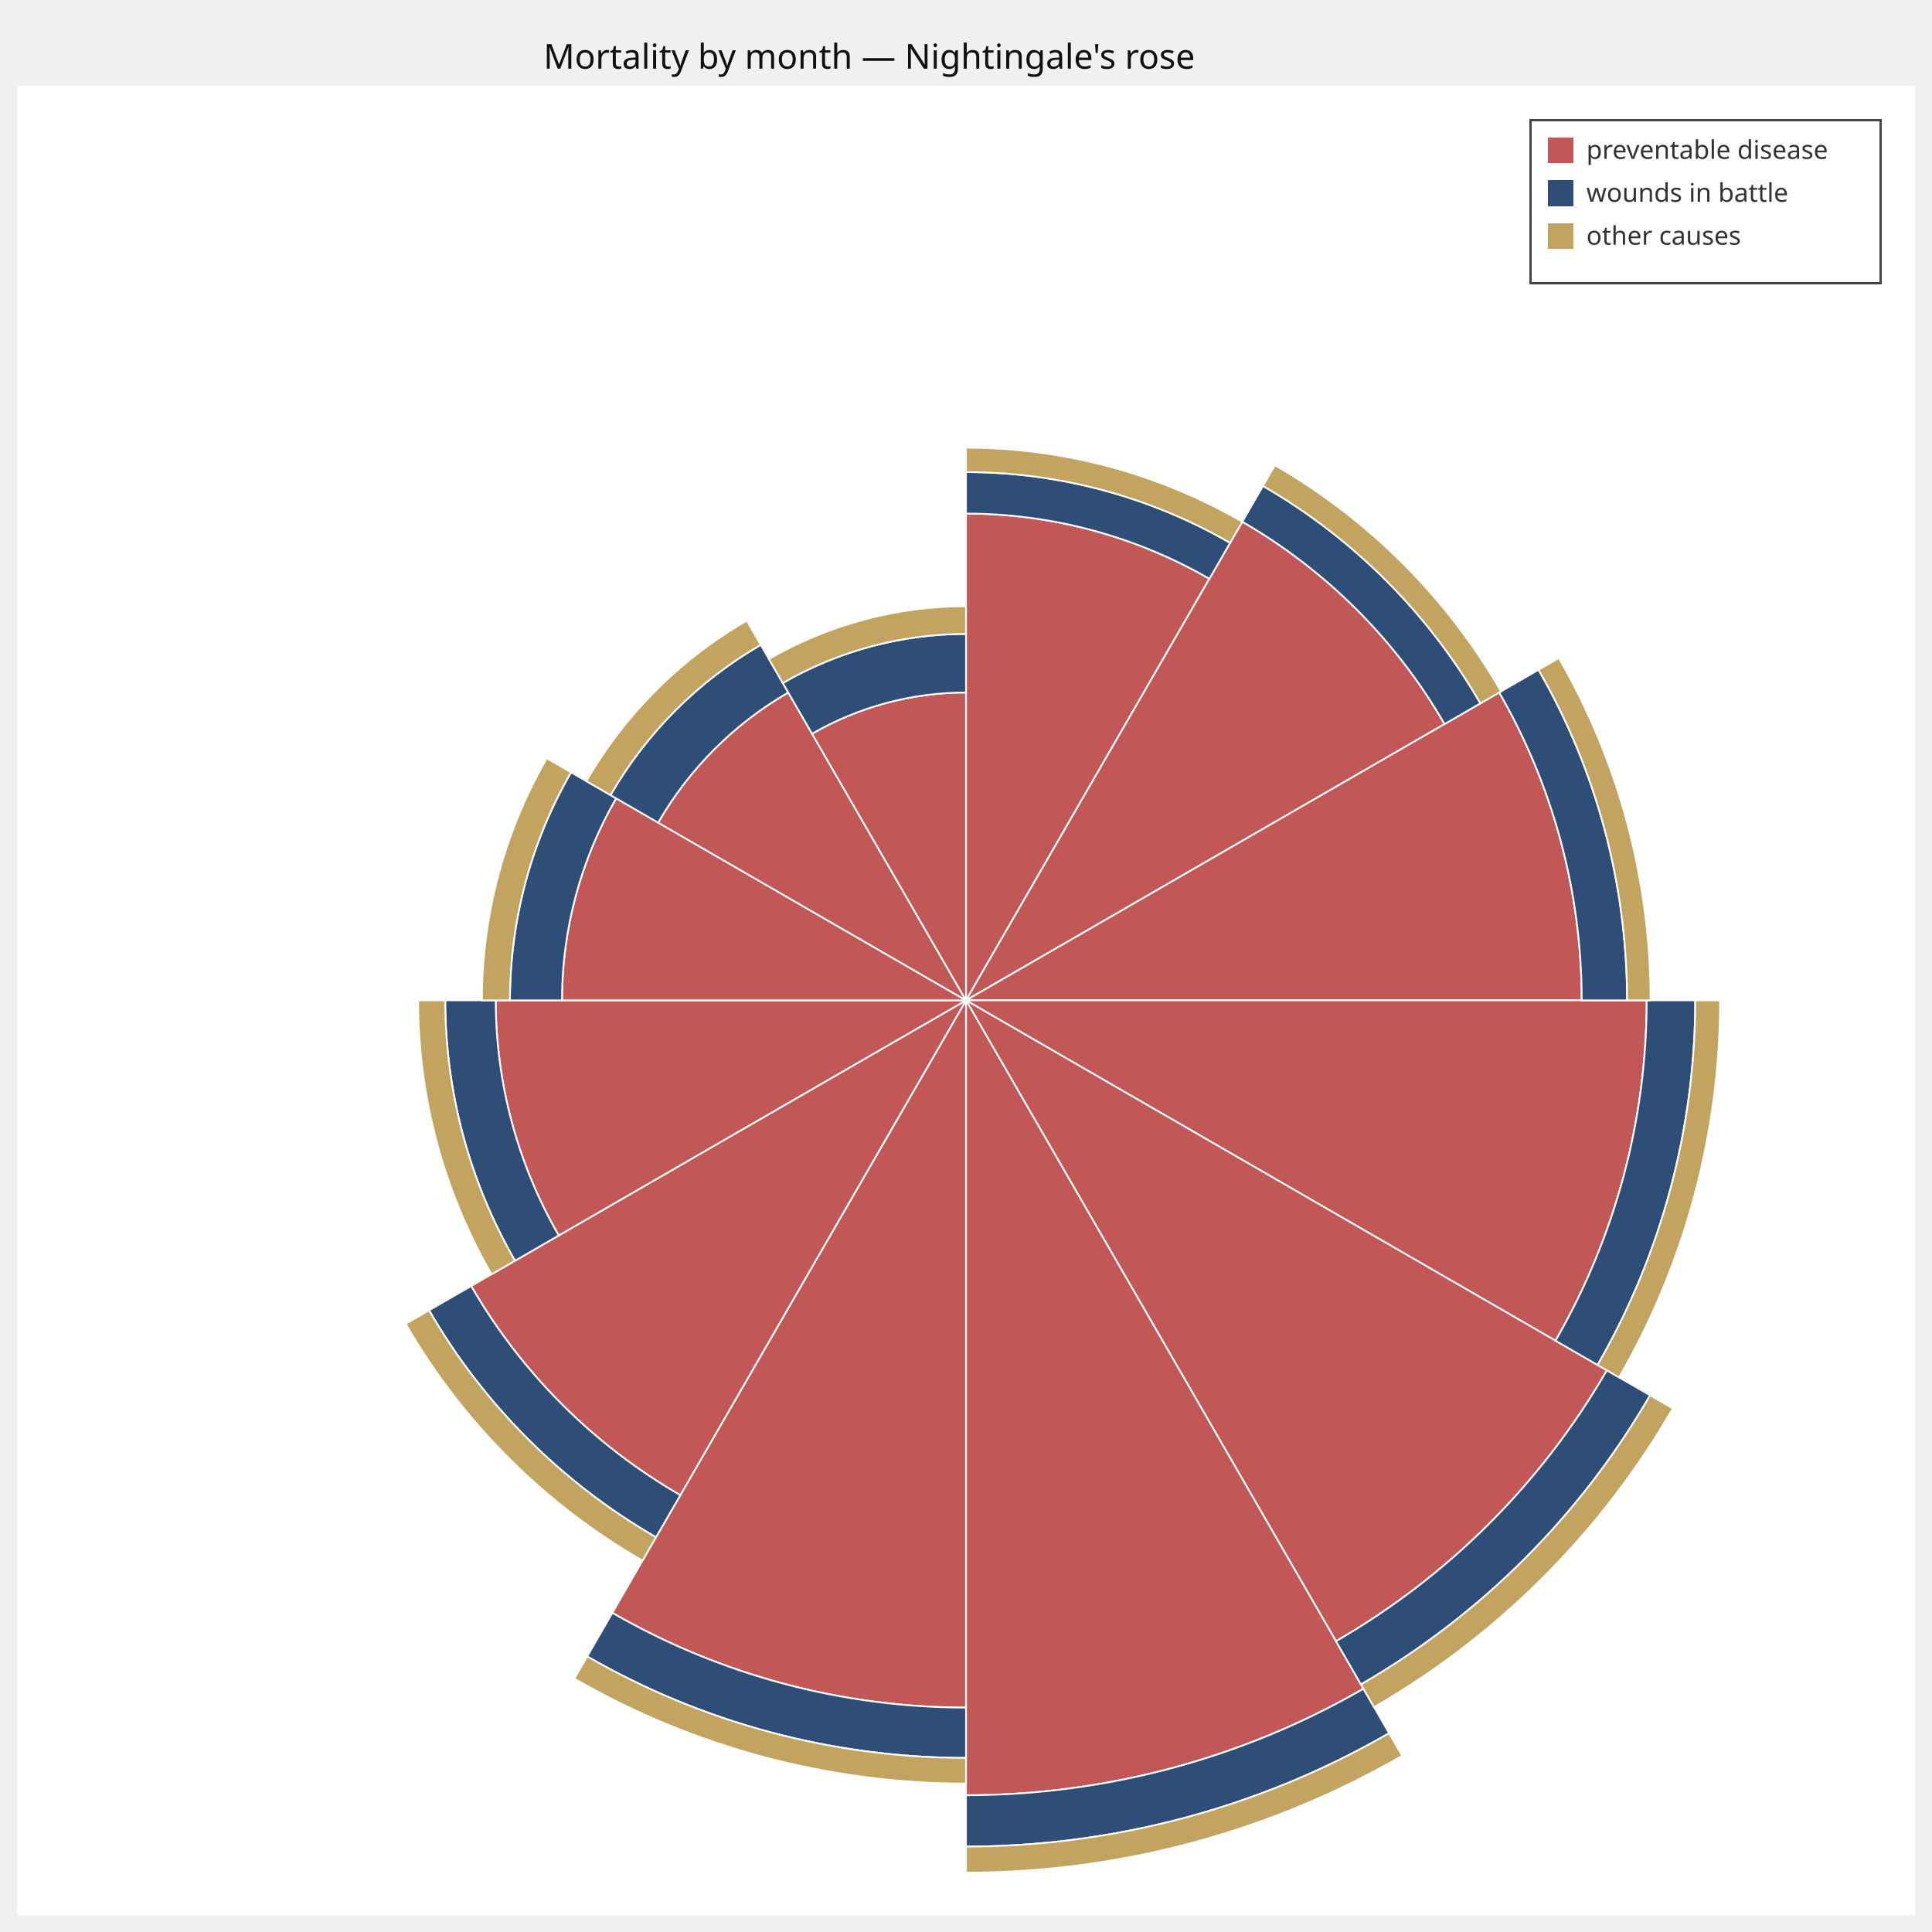
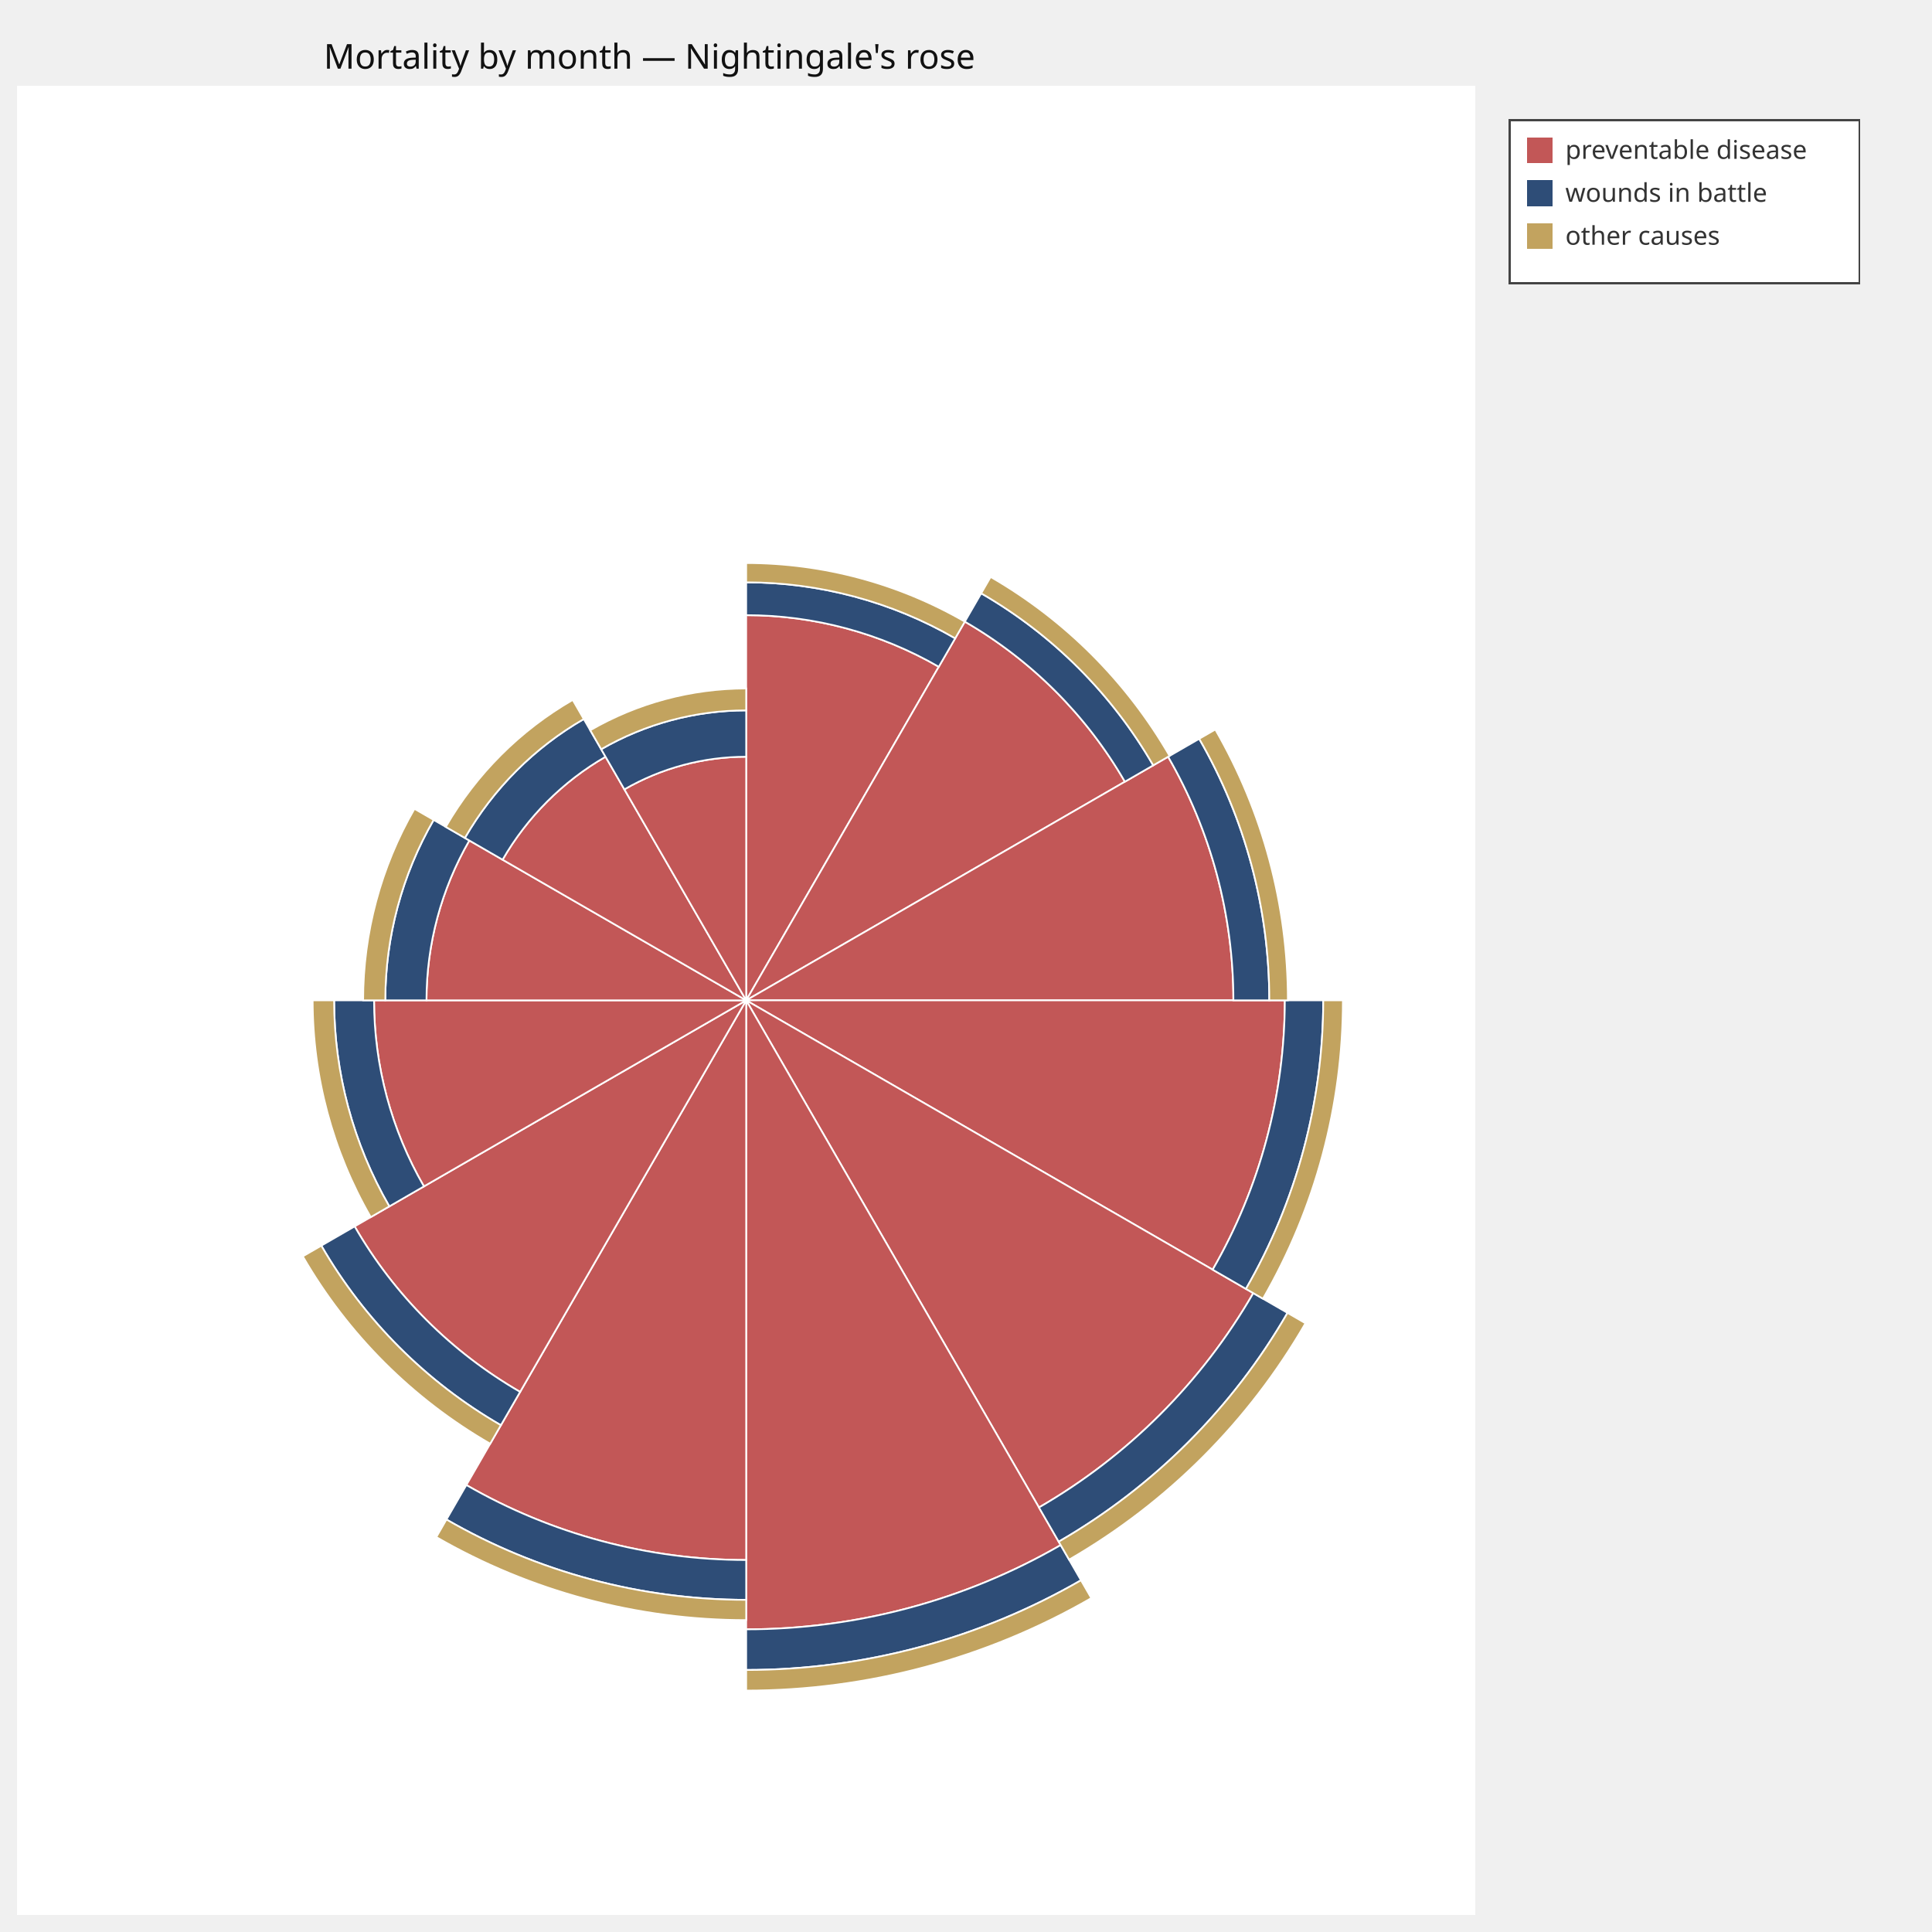
<svg xmlns="http://www.w3.org/2000/svg" width="900" height="900" viewBox="0 0 900 900">
-   <path fill="#fff" d="M8 40h884v852H8z" shape-rendering="crispEdges" />
-   <text x="253.2" y="32" fill="#111" font-family="sans-serif" font-size="16">
+   <path fill="#fff" d="M8 40h679.2v852H8z" shape-rendering="crispEdges" />
+   <text x="150.8" y="32" fill="#111" font-family="sans-serif" font-size="16">
Mortality by month — Nightingale's rose
</text>
-   <path fill="#c25757" d="M450 466V239.243a226.76 226.76 0 0 1 113.379 30.38z" />
-   <path fill="none" stroke="#fff" stroke-width=".8" d="M450 466V239.243a226.76 226.76 0 0 1 113.379 30.38z" />
-   <path fill="#c25757" d="m450 466 128.718-222.946a257.44 257.44 0 0 1 94.228 94.228z" />
-   <path fill="none" stroke="#fff" stroke-width=".8" d="m450 466 128.718-222.946a257.44 257.44 0 0 1 94.228 94.228z" />
-   <path fill="#c25757" d="m450 466 248.4-143.414A286.8 286.8 0 0 1 736.828 466z" />
-   <path fill="none" stroke="#fff" stroke-width=".8" d="m450 466 248.4-143.414A286.8 286.8 0 0 1 736.828 466z" />
-   <path fill="#c25757" d="M450 466h317.1a317.1 317.1 0 0 1-42.484 158.55z" />
-   <path fill="none" stroke="#fff" stroke-width=".8" d="M450 466h317.1a317.1 317.1 0 0 1-42.484 158.55z" />
-   <path fill="#c25757" d="m450 466 298.54 172.362A344.7 344.7 0 0 1 622.362 764.54z" />
-   <path fill="none" stroke="#fff" stroke-width=".8" d="m450 466 298.54 172.362A344.7 344.7 0 0 1 622.362 764.54z" />
-   <path fill="#c25757" d="m450 466 185.146 320.683A370.3 370.3 0 0 1 450 836.293z" />
-   <path fill="none" stroke="#fff" stroke-width=".8" d="m450 466 185.146 320.683A370.3 370.3 0 0 1 450 836.293z" />
-   <path fill="#c25757" d="M450 466v329.47a329.47 329.47 0 0 1-164.735-44.14z" />
-   <path fill="none" stroke="#fff" stroke-width=".8" d="M450 466v329.47a329.47 329.47 0 0 1-164.735-44.14z" />
-   <path fill="#c25757" d="M450 466 316.918 696.505a266.17 266.17 0 0 1-97.423-97.423z" />
-   <path fill="none" stroke="#fff" stroke-width=".8" d="M450 466 316.918 696.505a266.17 266.17 0 0 1-97.423-97.423z" />
-   <path fill="#c25757" d="M450 466 260.281 575.534A219.07 219.07 0 0 1 230.931 466z" />
-   <path fill="none" stroke="#fff" stroke-width=".8" d="M450 466 260.281 575.534A219.07 219.07 0 0 1 230.931 466z" />
-   <path fill="#c25757" d="M450 466H261.793c0-33.037 8.696-65.492 25.215-94.103z" />
-   <path fill="none" stroke="#fff" stroke-width=".8" d="M450 466H261.793c0-33.037 8.696-65.492 25.215-94.103z" />
-   <path fill="#c25757" d="m450 466-143.414-82.8a165.6 165.6 0 0 1 60.614-60.614z" />
-   <path fill="none" stroke="#fff" stroke-width=".8" d="m450 466-143.414-82.8a165.6 165.6 0 0 1 60.614-60.614z" />
-   <path fill="#c25757" d="m450 466-71.707-124.2A143.4 143.4 0 0 1 450 322.586z" />
-   <path fill="none" stroke="#fff" stroke-width=".8" d="m450 466-71.707-124.2A143.4 143.4 0 0 1 450 322.586z" />
-   <path fill="#2e4d77" d="M450 219.91a246.1 246.1 0 0 1 123.045 32.97l-9.666 16.743A226.76 226.76 0 0 0 450 239.243z" />
-   <path fill="none" stroke="#fff" stroke-width=".8" d="M450 219.91a246.1 246.1 0 0 1 123.045 32.97l-9.666 16.743A226.76 226.76 0 0 0 450 239.243z" />
-   <path fill="#2e4d77" d="M588.345 226.38A276.7 276.7 0 0 1 689.62 327.655l-16.674 9.627a257.44 257.44 0 0 0-94.228-94.228z" />
-   <path fill="none" stroke="#fff" stroke-width=".8" d="M588.345 226.38A276.7 276.7 0 0 1 689.62 327.655l-16.674 9.627a257.44 257.44 0 0 0-94.228-94.228z" />
-   <path fill="#2e4d77" d="M716.7 312.02A307.96 307.96 0 0 1 757.96 466h-21.132c0-50.349-13.254-99.81-38.428-143.414z" />
-   <path fill="none" stroke="#fff" stroke-width=".8" d="M716.7 312.02A307.96 307.96 0 0 1 757.96 466h-21.132c0-50.349-13.254-99.81-38.428-143.414z" />
-   <path fill="#2e4d77" d="M789.716 466a339.7 339.7 0 0 1-45.514 169.858l-19.586-11.308A317.1 317.1 0 0 0 767.1 466z" />
-   <path fill="none" stroke="#fff" stroke-width=".8" d="M789.716 466a339.7 339.7 0 0 1-45.514 169.858l-19.586-11.308A317.1 317.1 0 0 0 767.1 466z" />
-   <path fill="#2e4d77" d="M768.673 649.986a368 368 0 0 1-134.687 134.687l-11.624-20.133A344.7 344.7 0 0 0 748.54 638.362z" />
-   <path fill="none" stroke="#fff" stroke-width=".8" d="M768.673 649.986a368 368 0 0 1-134.687 134.687l-11.624-20.133A344.7 344.7 0 0 0 748.54 638.362z" />
-   <path fill="#2e4d77" d="M647.103 807.393A394.2 394.2 0 0 1 450 860.207v-23.914c65 0 128.855-17.11 185.146-49.61z" />
-   <path fill="none" stroke="#fff" stroke-width=".8" d="M647.103 807.393A394.2 394.2 0 0 1 450 860.207v-23.914c65 0 128.855-17.11 185.146-49.61z" />
-   <path fill="#2e4d77" d="M450 818.913a352.9 352.9 0 0 1-176.457-47.281l11.722-20.302A329.47 329.47 0 0 0 450 795.47z" />
-   <path fill="none" stroke="#fff" stroke-width=".8" d="M450 818.913a352.9 352.9 0 0 1-176.457-47.281l11.722-20.302A329.47 329.47 0 0 0 450 795.47z" />
-   <path fill="#2e4d77" d="M305.594 716.119A288.8 288.8 0 0 1 199.88 610.406l19.614-11.324a266.17 266.17 0 0 0 97.423 97.423z" />
-   <path fill="none" stroke="#fff" stroke-width=".8" d="M305.594 716.119A288.8 288.8 0 0 1 199.88 610.406l19.614-11.324a266.17 266.17 0 0 0 97.423 97.423z" />
-   <path fill="#2e4d77" d="M239.918 587.29a242.6 242.6 0 0 1-32.5-121.29h23.514a219.07 219.07 0 0 0 29.35 109.534z" />
-   <path fill="none" stroke="#fff" stroke-width=".8" d="M239.918 587.29a242.6 242.6 0 0 1-32.5-121.29h23.514a219.07 219.07 0 0 0 29.35 109.534z" />
-   <path fill="#2e4d77" d="M237.552 466a212.45 212.45 0 0 1 28.462-106.224l20.994 12.12A188.2 188.2 0 0 0 261.793 466z" />
-   <path fill="none" stroke="#fff" stroke-width=".8" d="M237.552 466a212.45 212.45 0 0 1 28.462-106.224l20.994 12.12A188.2 188.2 0 0 0 261.793 466z" />
-   <path fill="#2e4d77" d="M284.4 370.39a191.2 191.2 0 0 1 69.99-69.99l12.81 22.186a165.6 165.6 0 0 0-60.614 60.614z" />
-   <path fill="none" stroke="#fff" stroke-width=".8" d="M284.4 370.39a191.2 191.2 0 0 1 69.99-69.99l12.81 22.186a165.6 165.6 0 0 0-60.614 60.614z" />
-   <path fill="#2e4d77" d="M364.652 318.172A170.7 170.7 0 0 1 450 295.303v27.283a143.4 143.4 0 0 0-71.707 19.214z" />
-   <path fill="none" stroke="#fff" stroke-width=".8" d="M364.652 318.172A170.7 170.7 0 0 1 450 295.303v27.283a143.4 143.4 0 0 0-71.707 19.214z" />
-   <path fill="#c2a35f" d="M450 208.564c45.19 0 89.583 11.895 128.718 34.49l-5.673 9.826A246.1 246.1 0 0 0 450 219.91z" />
-   <path fill="none" stroke="#fff" stroke-width=".8" d="M450 208.564c45.19 0 89.583 11.895 128.718 34.49l-5.673 9.826A246.1 246.1 0 0 0 450 219.91z" />
-   <path fill="#c2a35f" d="M593.91 216.739a287.8 287.8 0 0 1 105.351 105.35l-9.641 5.566A276.7 276.7 0 0 0 588.345 226.38z" />
-   <path fill="none" stroke="#fff" stroke-width=".8" d="M593.91 216.739a287.8 287.8 0 0 1 105.351 105.35l-9.641 5.566A276.7 276.7 0 0 0 588.345 226.38z" />
-   <path fill="#c2a35f" d="M726.173 306.552A318.9 318.9 0 0 1 768.896 466H757.96a307.96 307.96 0 0 0-41.26-153.98z" />
-   <path fill="none" stroke="#fff" stroke-width=".8" d="M726.173 306.552A318.9 318.9 0 0 1 768.896 466H757.96a307.96 307.96 0 0 0-41.26-153.98z" />
-   <path fill="#c2a35f" d="M801.29 466a351.3 351.3 0 0 1-47.063 175.645l-10.025-5.787A339.7 339.7 0 0 0 789.716 466z" />
-   <path fill="none" stroke="#fff" stroke-width=".8" d="M801.29 466a351.3 351.3 0 0 1-47.063 175.645l-10.025-5.787A339.7 339.7 0 0 0 789.716 466z" />
-   <path fill="#c2a35f" d="M779.254 656.095a380.2 380.2 0 0 1-139.16 139.159l-6.108-10.582a368 368 0 0 0 134.687-134.686z" />
-   <path fill="none" stroke="#fff" stroke-width=".8" d="M779.254 656.095a380.2 380.2 0 0 1-139.16 139.159l-6.108-10.582a368 368 0 0 0 134.687-134.686z" />
-   <path fill="#c2a35f" d="M653.17 817.9A406.34 406.34 0 0 1 450 872.34v-12.133a394.2 394.2 0 0 0 197.103-52.814z" />
-   <path fill="none" stroke="#fff" stroke-width=".8" d="M653.17 817.9A406.34 406.34 0 0 1 450 872.34v-12.133a394.2 394.2 0 0 0 197.103-52.814z" />
-   <path fill="#c2a35f" d="M450 830.853a364.85 364.85 0 0 1-182.426-48.881l5.97-10.34A352.9 352.9 0 0 0 450 818.913z" />
-   <path fill="none" stroke="#fff" stroke-width=".8" d="M450 830.853a364.85 364.85 0 0 1-182.426-48.881l5.97-10.34A352.9 352.9 0 0 0 450 818.913z" />
-   <path fill="#c2a35f" d="M299.302 727.017a301.4 301.4 0 0 1-110.32-110.319l10.899-6.292A288.8 288.8 0 0 0 305.594 716.12z" />
-   <path fill="none" stroke="#fff" stroke-width=".8" d="M299.302 727.017a301.4 301.4 0 0 1-110.32-110.319l10.899-6.292A288.8 288.8 0 0 0 305.594 716.12z" />
-   <path fill="#c2a35f" d="M228.984 593.603A255.2 255.2 0 0 1 194.794 466h12.624a242.6 242.6 0 0 0 32.5 121.29z" />
-   <path fill="none" stroke="#fff" stroke-width=".8" d="M228.984 593.603A255.2 255.2 0 0 1 194.794 466h12.624a242.6 242.6 0 0 0 32.5 121.29z" />
-   <path fill="#c2a35f" d="M224.506 466c0-39.582 10.42-78.468 30.21-112.747l11.298 6.523A212.45 212.45 0 0 0 237.552 466z" />
-   <path fill="none" stroke="#fff" stroke-width=".8" d="M224.506 466c0-39.582 10.42-78.468 30.21-112.747l11.298 6.523A212.45 212.45 0 0 0 237.552 466z" />
-   <path fill="#c2a35f" d="M273.14 363.89a204.2 204.2 0 0 1 74.75-74.75l6.5 11.26a191.2 191.2 0 0 0-69.99 69.99z" />
-   <path fill="none" stroke="#fff" stroke-width=".8" d="M273.14 363.89a204.2 204.2 0 0 1 74.75-74.75l6.5 11.26a191.2 191.2 0 0 0-69.99 69.99z" />
-   <path fill="#c2a35f" d="M358.201 307A183.6 183.6 0 0 1 450 282.403v12.9a170.7 170.7 0 0 0-85.348 22.87z" />
-   <path fill="none" stroke="#fff" stroke-width=".8" d="M358.201 307A183.6 183.6 0 0 1 450 282.403v12.9a170.7 170.7 0 0 0-85.348 22.87z" />
-   <path fill="#fff" d="M713 56h163v76H713z" shape-rendering="crispEdges" />
-   <path fill="none" stroke="#444" d="M713 56h163v76H713z" shape-rendering="crispEdges" />
-   <path fill="#c25757" d="M721 64h12v12h-12z" shape-rendering="crispEdges" />
-   <text x="739" y="74" fill="#333" font-family="sans-serif" font-size="12">
+   <path fill="#c25757" d="M347.6 466V286.566a179.43 179.43 0 0 1 89.717 24.04z" />
+   <path fill="none" stroke="#fff" stroke-width=".8" d="M347.6 466V286.566a179.43 179.43 0 0 1 89.717 24.04z" />
+   <path fill="#c25757" d="m347.6 466 101.855-176.418a203.7 203.7 0 0 1 74.563 74.563z" />
+   <path fill="none" stroke="#fff" stroke-width=".8" d="m347.6 466 101.855-176.418a203.7 203.7 0 0 1 74.563 74.563z" />
+   <path fill="#c25757" d="m347.6 466 196.56-113.484A226.97 226.97 0 0 1 574.568 466z" />
+   <path fill="none" stroke="#fff" stroke-width=".8" d="m347.6 466 196.56-113.484A226.97 226.97 0 0 1 574.568 466z" />
+   <path fill="#c25757" d="M347.6 466h250.923a250.9 250.9 0 0 1-33.618 125.461z" />
+   <path fill="none" stroke="#fff" stroke-width=".8" d="M347.6 466h250.923a250.9 250.9 0 0 1-33.618 125.461z" />
+   <path fill="#c25757" d="m347.6 466 236.236 136.39a272.8 272.8 0 0 1-99.845 99.846z" />
+   <path fill="none" stroke="#fff" stroke-width=".8" d="m347.6 466 236.236 136.39a272.8 272.8 0 0 1-99.845 99.846z" />
+   <path fill="#c25757" d="m347.6 466 146.507 253.758A293 293 0 0 1 347.6 759.014z" />
+   <path fill="none" stroke="#fff" stroke-width=".8" d="m347.6 466 146.507 253.758A293 293 0 0 1 347.6 759.014z" />
+   <path fill="#c25757" d="M347.6 466v260.711a260.7 260.7 0 0 1-130.356-34.928z" />
+   <path fill="none" stroke="#fff" stroke-width=".8" d="M347.6 466v260.711a260.7 260.7 0 0 1-130.356-34.928z" />
+   <path fill="#c25757" d="M347.6 466 242.291 648.4a210.6 210.6 0 0 1-77.091-77.091z" />
+   <path fill="none" stroke="#fff" stroke-width=".8" d="M347.6 466 242.291 648.4a210.6 210.6 0 0 1-77.091-77.091z" />
+   <path fill="#c25757" d="m347.6 466-150.125 86.675A173.35 173.35 0 0 1 174.25 466z" />
+   <path fill="none" stroke="#fff" stroke-width=".8" d="m347.6 466-150.125 86.675A173.35 173.35 0 0 1 174.25 466z" />
+   <path fill="#c25757" d="M347.6 466H198.671c0-26.142 6.882-51.824 19.953-74.464z" />
+   <path fill="none" stroke="#fff" stroke-width=".8" d="M347.6 466H198.671c0-26.142 6.882-51.824 19.953-74.464z" />
+   <path fill="#c25757" d="m347.6 466-113.484-65.52a131.04 131.04 0 0 1 47.964-47.964z" />
+   <path fill="none" stroke="#fff" stroke-width=".8" d="m347.6 466-113.484-65.52a131.04 131.04 0 0 1 47.964-47.964z" />
+   <path fill="#c25757" d="m347.6 466-56.742-98.28a113.5 113.5 0 0 1 56.742-15.204z" />
+   <path fill="none" stroke="#fff" stroke-width=".8" d="m347.6 466-56.742-98.28a113.5 113.5 0 0 1 56.742-15.204z" />
+   <path fill="#2e4d77" d="M347.6 271.269c34.183 0 67.763 8.997 97.366 26.089l-7.649 13.248a179.43 179.43 0 0 0-89.717-24.04z" />
+   <path fill="none" stroke="#fff" stroke-width=".8" d="M347.6 271.269c34.183 0 67.763 8.997 97.366 26.089l-7.649 13.248a179.43 179.43 0 0 0-89.717-24.04z" />
+   <path fill="#2e4d77" d="M457.073 276.388a218.95 218.95 0 0 1 80.14 80.14l-13.195 7.617a203.7 203.7 0 0 0-74.563-74.563z" />
+   <path fill="none" stroke="#fff" stroke-width=".8" d="M457.073 276.388a218.95 218.95 0 0 1 80.14 80.14l-13.195 7.617a203.7 203.7 0 0 0-74.563-74.563z" />
+   <path fill="#2e4d77" d="M558.642 344.155A243.7 243.7 0 0 1 591.29 466h-16.722c0-39.841-10.487-78.98-30.408-113.484z" />
+   <path fill="none" stroke="#fff" stroke-width=".8" d="M558.642 344.155A243.7 243.7 0 0 1 591.29 466h-16.722c0-39.841-10.487-78.98-30.408-113.484z" />
+   <path fill="#2e4d77" d="M616.418 466a268.8 268.8 0 0 1-36.014 134.41l-15.499-8.949A250.9 250.9 0 0 0 598.523 466z" />
+   <path fill="none" stroke="#fff" stroke-width=".8" d="M616.418 466a268.8 268.8 0 0 1-36.014 134.41l-15.499-8.949A250.9 250.9 0 0 0 598.523 466z" />
+   <path fill="#2e4d77" d="M599.767 611.589a291.2 291.2 0 0 1-106.578 106.578l-9.198-15.931a272.8 272.8 0 0 0 99.845-99.845z" />
+   <path fill="none" stroke="#fff" stroke-width=".8" d="M599.767 611.589a291.2 291.2 0 0 1-106.578 106.578l-9.198-15.931a272.8 272.8 0 0 0 99.845-99.845z" />
+   <path fill="#2e4d77" d="M503.569 736.146A311.94 311.94 0 0 1 347.6 777.938v-18.924a293 293 0 0 0 146.507-39.256z" />
+   <path fill="none" stroke="#fff" stroke-width=".8" d="M503.569 736.146A311.94 311.94 0 0 1 347.6 777.938v-18.924a293 293 0 0 0 146.507-39.256z" />
+   <path fill="#2e4d77" d="M347.6 745.262a279.26 279.26 0 0 1-139.63-37.414l9.274-16.065A260.7 260.7 0 0 0 347.6 726.71z" />
+   <path fill="none" stroke="#fff" stroke-width=".8" d="M347.6 745.262a279.26 279.26 0 0 1-139.63-37.414l9.274-16.065A260.7 260.7 0 0 0 347.6 726.71z" />
+   <path fill="#2e4d77" d="M233.33 663.92a228.54 228.54 0 0 1-83.65-83.65l15.52-8.961a210.6 210.6 0 0 0 77.091 77.091z" />
+   <path fill="none" stroke="#fff" stroke-width=".8" d="M233.33 663.92a228.54 228.54 0 0 1-83.65-83.65l15.52-8.961a210.6 210.6 0 0 0 77.091 77.091z" />
+   <path fill="#2e4d77" d="M181.361 561.978A191.96 191.96 0 0 1 155.644 466h18.606c0 30.43 8.01 60.322 23.225 86.675z" />
+   <path fill="none" stroke="#fff" stroke-width=".8" d="M181.361 561.978A191.96 191.96 0 0 1 155.644 466h18.606c0 30.43 8.01 60.322 23.225 86.675z" />
+   <path fill="#2e4d77" d="M179.489 466c0-29.51 7.768-58.5 22.522-84.056l16.613 9.592A148.93 148.93 0 0 0 198.67 466z" />
+   <path fill="none" stroke="#fff" stroke-width=".8" d="M179.489 466c0-29.51 7.768-58.5 22.522-84.056l16.613 9.592A148.93 148.93 0 0 0 198.67 466z" />
+   <path fill="#2e4d77" d="M216.56 390.344a151.3 151.3 0 0 1 55.384-55.384l10.136 17.556a131.04 131.04 0 0 0-47.964 47.964z" />
+   <path fill="none" stroke="#fff" stroke-width=".8" d="M216.56 390.344a151.3 151.3 0 0 1 55.384-55.384l10.136 17.556a131.04 131.04 0 0 0-47.964 47.964z" />
+   <path fill="#2e4d77" d="M280.064 349.023a135.1 135.1 0 0 1 67.536-18.096v21.589a113.5 113.5 0 0 0-56.742 15.204z" />
+   <path fill="none" stroke="#fff" stroke-width=".8" d="M280.064 349.023a135.1 135.1 0 0 1 67.536-18.096v21.589a113.5 113.5 0 0 0-56.742 15.204z" />
+   <path fill="#c2a35f" d="M347.6 262.29a203.7 203.7 0 0 1 101.855 27.292l-4.49 7.776a194.73 194.73 0 0 0-97.365-26.09z" />
+   <path fill="none" stroke="#fff" stroke-width=".8" d="M347.6 262.29a203.7 203.7 0 0 1 101.855 27.292l-4.49 7.776a194.73 194.73 0 0 0-97.365-26.09z" />
+   <path fill="#c2a35f" d="M461.477 268.759a227.75 227.75 0 0 1 83.364 83.364l-7.629 4.404a218.95 218.95 0 0 0-80.14-80.14z" />
+   <path fill="none" stroke="#fff" stroke-width=".8" d="M461.477 268.759a227.75 227.75 0 0 1 83.364 83.364l-7.629 4.404a218.95 218.95 0 0 0-80.14-80.14z" />
+   <path fill="#c2a35f" d="M566.137 339.828A252.35 252.35 0 0 1 599.944 466h-8.654c0-42.776-11.26-84.8-32.648-121.845z" />
+   <path fill="none" stroke="#fff" stroke-width=".8" d="M566.137 339.828A252.35 252.35 0 0 1 599.944 466h-8.654c0-42.776-11.26-84.8-32.648-121.845z" />
+   <path fill="#c2a35f" d="M625.578 466a278 278 0 0 1-37.242 138.989l-7.932-4.58A268.8 268.8 0 0 0 616.418 466z" />
+   <path fill="none" stroke="#fff" stroke-width=".8" d="M625.578 466a278 278 0 0 1-37.242 138.989l-7.932-4.58A268.8 268.8 0 0 0 616.418 466z" />
+   <path fill="#c2a35f" d="M608.14 616.423A300.85 300.85 0 0 1 498.023 726.54l-4.834-8.373a291.2 291.2 0 0 0 106.578-106.578z" />
+   <path fill="none" stroke="#fff" stroke-width=".8" d="M608.14 616.423A300.85 300.85 0 0 1 498.023 726.54l-4.834-8.373a291.2 291.2 0 0 0 106.578-106.578z" />
+   <path fill="#c2a35f" d="M508.369 744.46A321.54 321.54 0 0 1 347.6 787.538v-9.6a311.94 311.94 0 0 0 155.969-41.792z" />
+   <path fill="none" stroke="#fff" stroke-width=".8" d="M508.369 744.46A321.54 321.54 0 0 1 347.6 787.538v-9.6a311.94 311.94 0 0 0 155.969-41.792z" />
+   <path fill="#c2a35f" d="M347.6 754.71a288.7 288.7 0 0 1-144.355-38.68l4.724-8.182A279.26 279.26 0 0 0 347.6 745.262z" />
+   <path fill="none" stroke="#fff" stroke-width=".8" d="M347.6 754.71a288.7 288.7 0 0 1-144.355-38.68l4.724-8.182A279.26 279.26 0 0 0 347.6 745.262z" />
+   <path fill="#c2a35f" d="M228.352 672.544a238.5 238.5 0 0 1-87.296-87.296l8.624-4.979a228.54 228.54 0 0 0 83.65 83.651z" />
+   <path fill="none" stroke="#fff" stroke-width=".8" d="M228.352 672.544a238.5 238.5 0 0 1-87.296-87.296l8.624-4.979a228.54 228.54 0 0 0 83.65 83.651z" />
+   <path fill="#c2a35f" d="M172.71 566.973A201.95 201.95 0 0 1 145.653 466h9.99c0 33.695 8.87 66.797 25.717 95.978z" />
+   <path fill="none" stroke="#fff" stroke-width=".8" d="M172.71 566.973A201.95 201.95 0 0 1 145.653 466h9.99c0 33.695 8.87 66.797 25.717 95.978z" />
+   <path fill="#c2a35f" d="M169.166 466a178.44 178.44 0 0 1 23.905-89.217l8.94 5.161A168.1 168.1 0 0 0 179.49 466z" />
+   <path fill="none" stroke="#fff" stroke-width=".8" d="M169.166 466a178.44 178.44 0 0 1 23.905-89.217l8.94 5.161A168.1 168.1 0 0 0 179.49 466z" />
+   <path fill="#c2a35f" d="M207.65 385.2a161.6 161.6 0 0 1 59.15-59.15l5.144 8.91a151.3 151.3 0 0 0-55.384 55.384z" />
+   <path fill="none" stroke="#fff" stroke-width=".8" d="M207.65 385.2a161.6 161.6 0 0 1 59.15-59.15l5.144 8.91a151.3 151.3 0 0 0-55.384 55.384z" />
+   <path fill="#c2a35f" d="M274.96 340.183a145.3 145.3 0 0 1 72.64-19.464v10.208c-23.71 0-47.003 6.241-67.536 18.096z" />
+   <path fill="none" stroke="#fff" stroke-width=".8" d="M274.96 340.183a145.3 145.3 0 0 1 72.64-19.464v10.208c-23.71 0-47.003 6.241-67.536 18.096z" />
+   <path fill="#fff" d="M703.2 56h163v76h-163z" shape-rendering="crispEdges" />
+   <path fill="none" stroke="#444" d="M703.2 56h163v76h-163z" shape-rendering="crispEdges" />
+   <path fill="#c25757" d="M711.2 64h12v12h-12z" shape-rendering="crispEdges" />
+   <text x="729.2" y="74" fill="#333" font-family="sans-serif" font-size="12">
preventable disease
</text>
-   <path fill="#2e4d77" d="M721 84h12v12h-12z" shape-rendering="crispEdges" />
-   <text x="739" y="94" fill="#333" font-family="sans-serif" font-size="12">
+   <path fill="#2e4d77" d="M711.2 84h12v12h-12z" shape-rendering="crispEdges" />
+   <text x="729.2" y="94" fill="#333" font-family="sans-serif" font-size="12">
wounds in battle
</text>
-   <path fill="#c2a35f" d="M721 104h12v12h-12z" shape-rendering="crispEdges" />
-   <text x="739" y="114" fill="#333" font-family="sans-serif" font-size="12">
+   <path fill="#c2a35f" d="M711.2 104h12v12h-12z" shape-rendering="crispEdges" />
+   <text x="729.2" y="114" fill="#333" font-family="sans-serif" font-size="12">
other causes
</text>
</svg>
